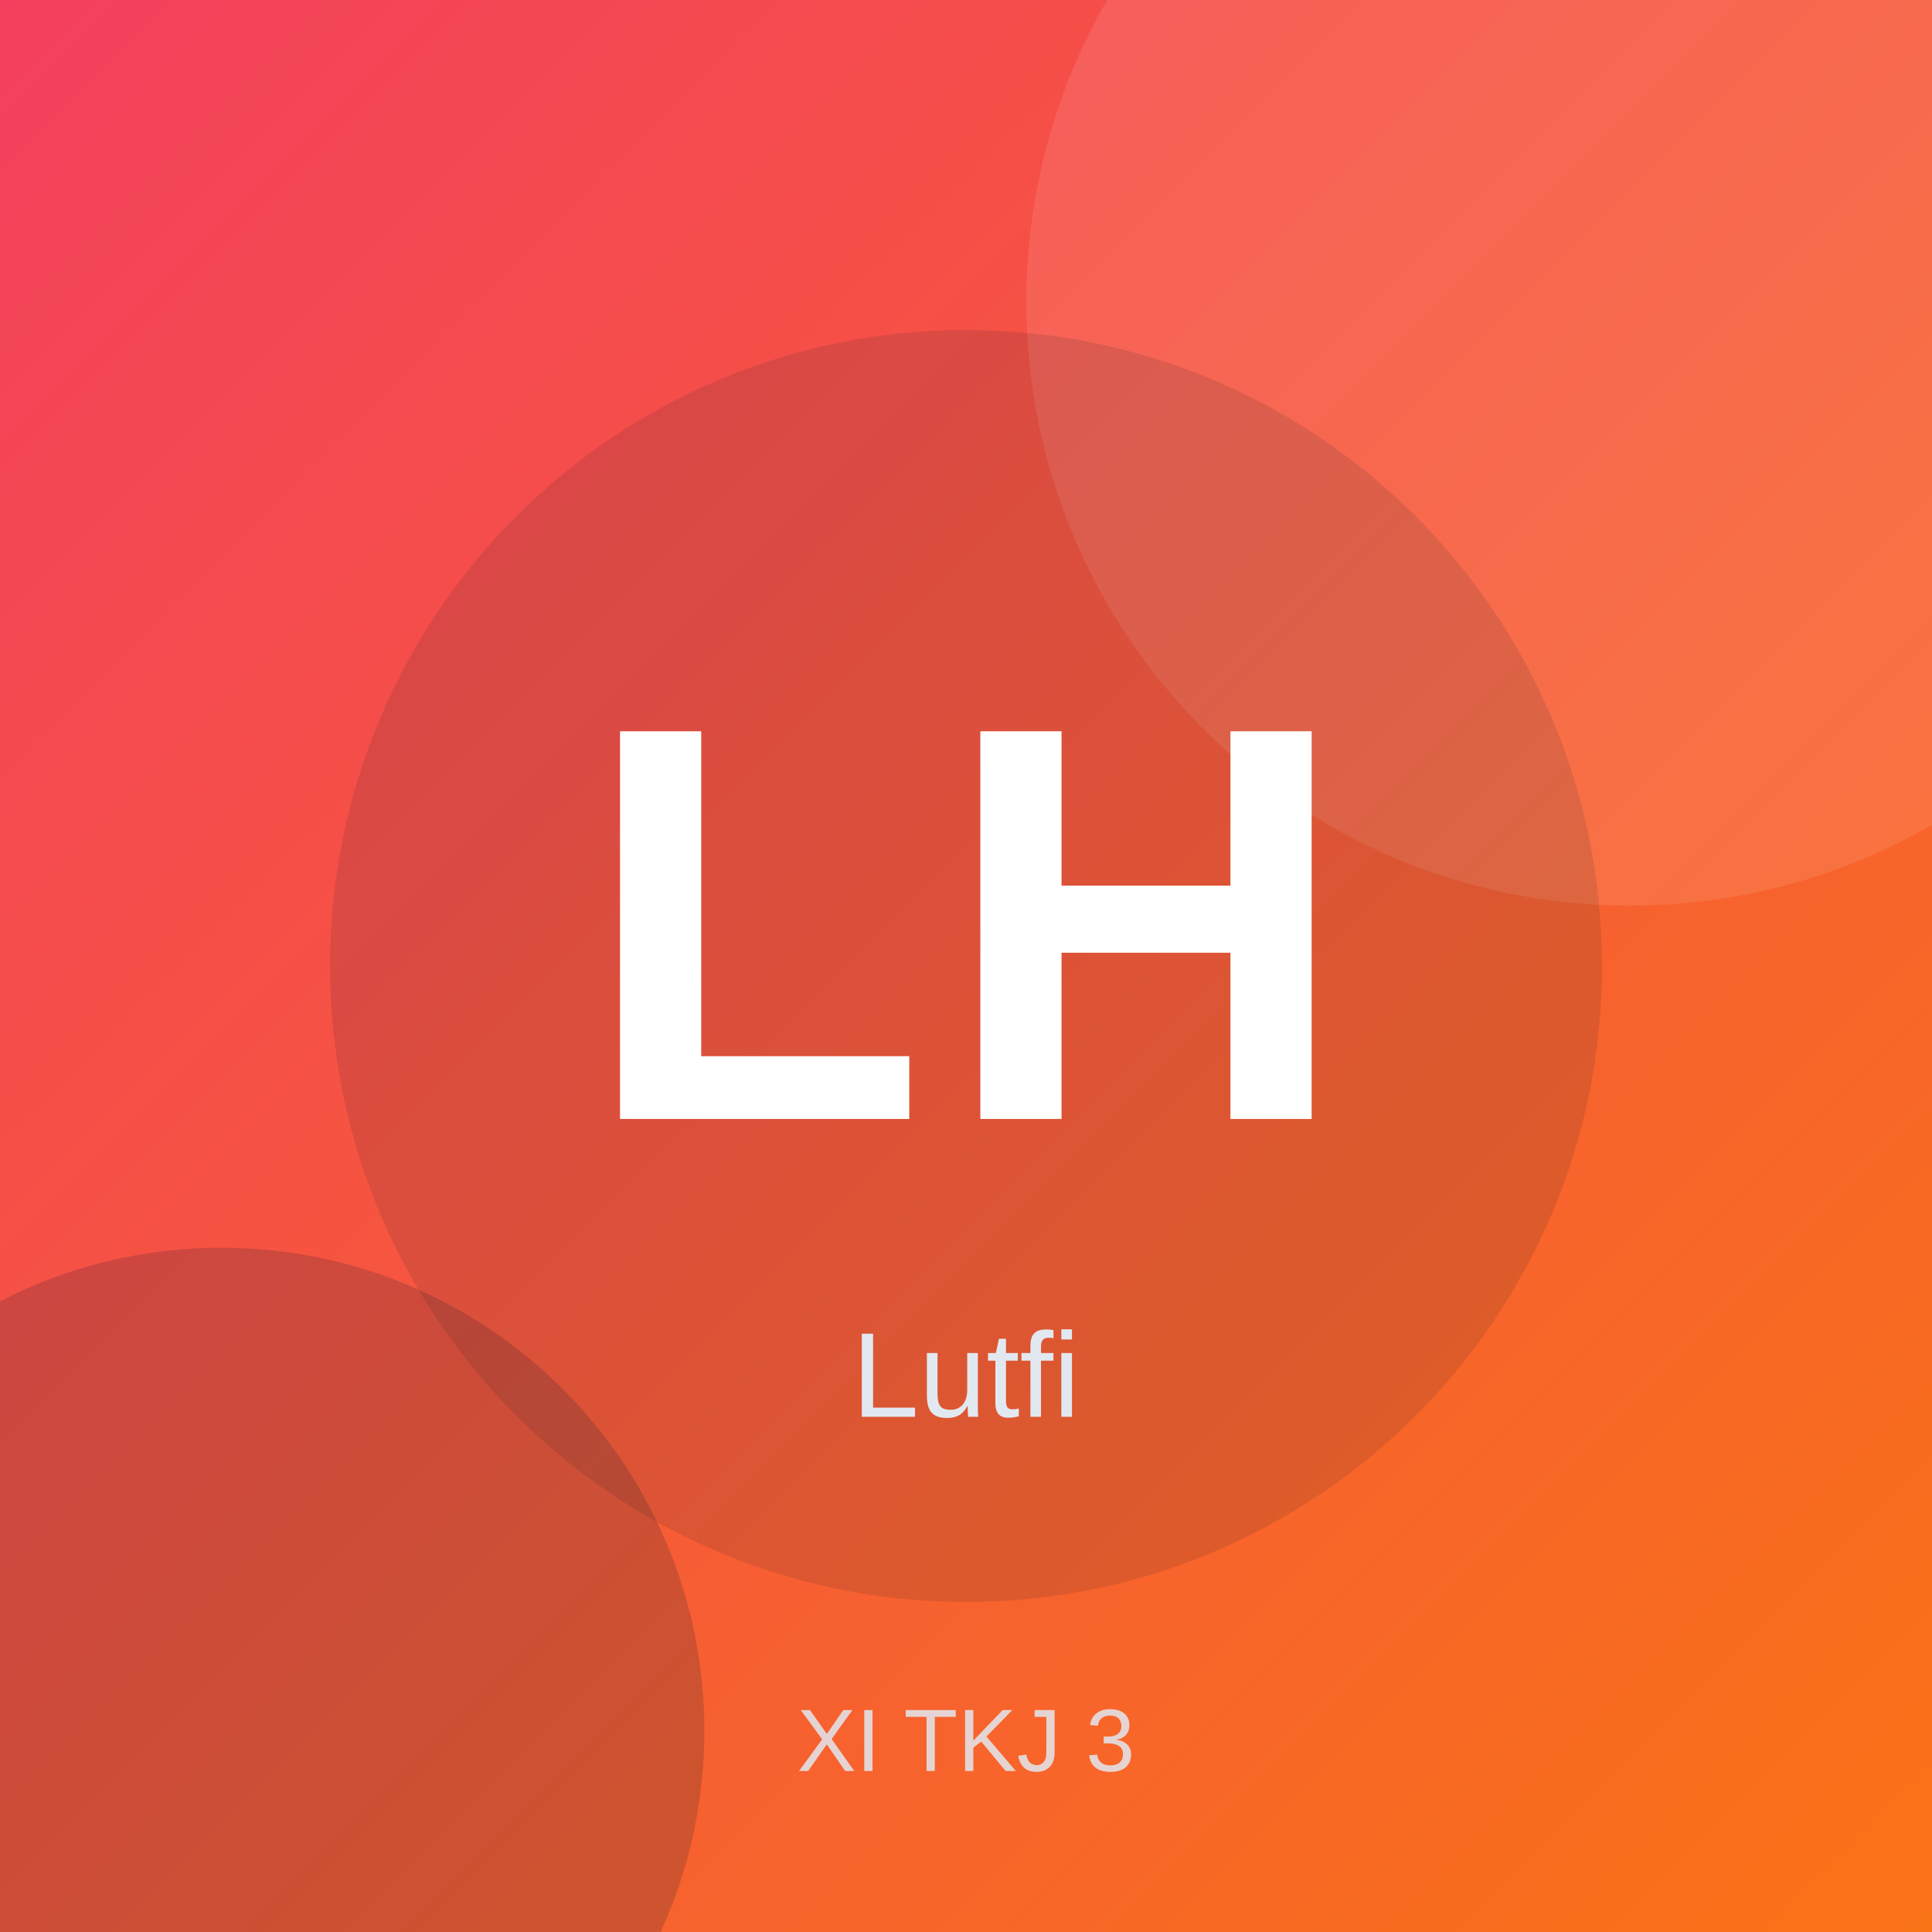
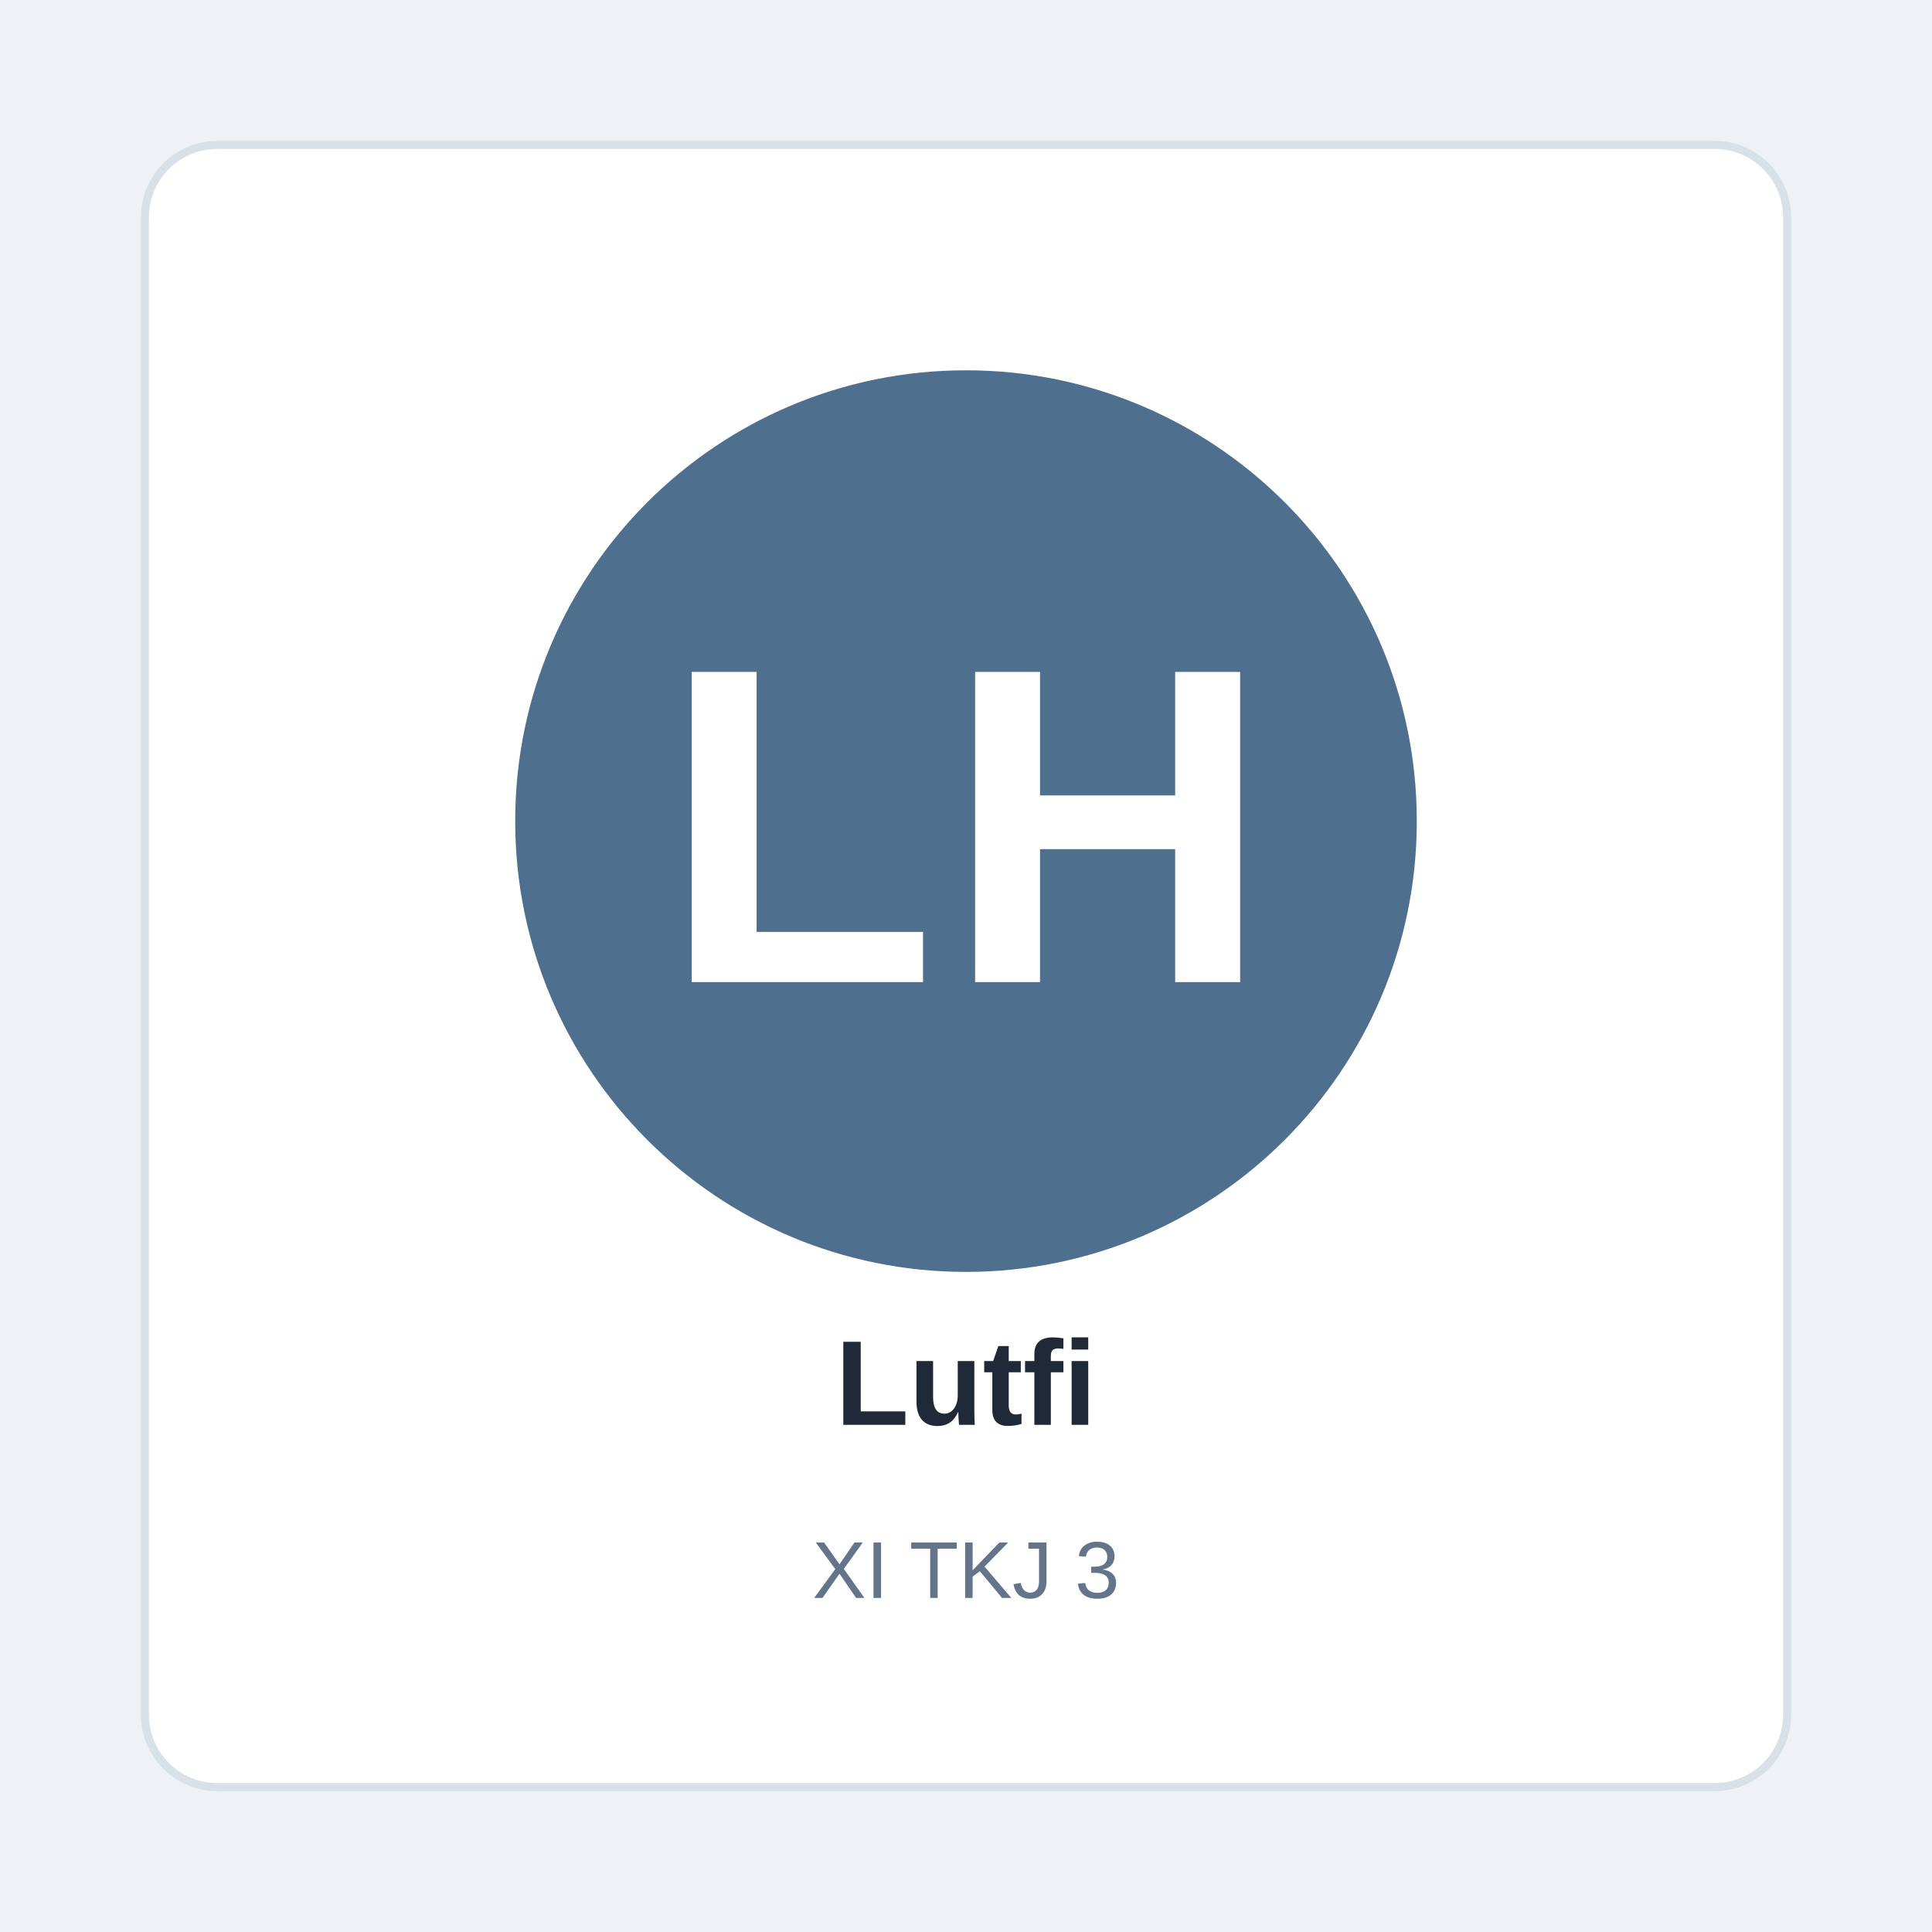
<svg xmlns="http://www.w3.org/2000/svg" width="480" height="480" viewBox="0 0 480 480">
-   <defs>
-     <linearGradient id="g" x1="0" y1="0" x2="1" y2="1">
-       <stop offset="0" stop-color="#f43f5e" />
-       <stop offset="1" stop-color="#f97316" />
-     </linearGradient>
-   </defs>
-   <rect width="480" height="480" fill="url(#g)" />
-   <circle cx="405" cy="75" r="150" fill="#ffffff" opacity="0.10" />
-   <circle cx="55" cy="430" r="120" fill="#0f172a" opacity="0.18" />
-   <circle cx="240" cy="240" r="158" fill="#0f172a" opacity="0.12" />
-   <text x="240" y="278" font-family="'Segoe UI', Arial, sans-serif" font-size="140" font-weight="700" fill="#ffffff" text-anchor="middle" letter-spacing="4">LH</text>
-   <text x="240" y="352" font-family="'Segoe UI', Arial, sans-serif" font-size="30" fill="#e2e8f0" text-anchor="middle">Lutfi</text>
-   <text x="240" y="440" font-family="'Segoe UI', Arial, sans-serif" font-size="22" fill="#e2e8f0" text-anchor="middle" opacity="0.85">XI TKJ 3</text>
+   <rect width="480" height="480" fill="#eef2f6" />
+   <rect x="36" y="36" width="408" height="408" rx="18" fill="#ffffff" stroke="#d8e0e8" stroke-width="2" />
+   <circle cx="240" cy="204" r="112" fill="#4f6f8f" />
+   <text x="240" y="244" font-family="Arial, sans-serif" font-size="112" font-weight="700" fill="#ffffff" text-anchor="middle" letter-spacing="2">LH</text>
+   <text x="240" y="354" font-family="Arial, sans-serif" font-size="30" font-weight="600" fill="#1f2937" text-anchor="middle">Lutfi</text>
+   <text x="240" y="397" font-family="Arial, sans-serif" font-size="20" fill="#64748b" text-anchor="middle">XI TKJ 3</text>
</svg>
